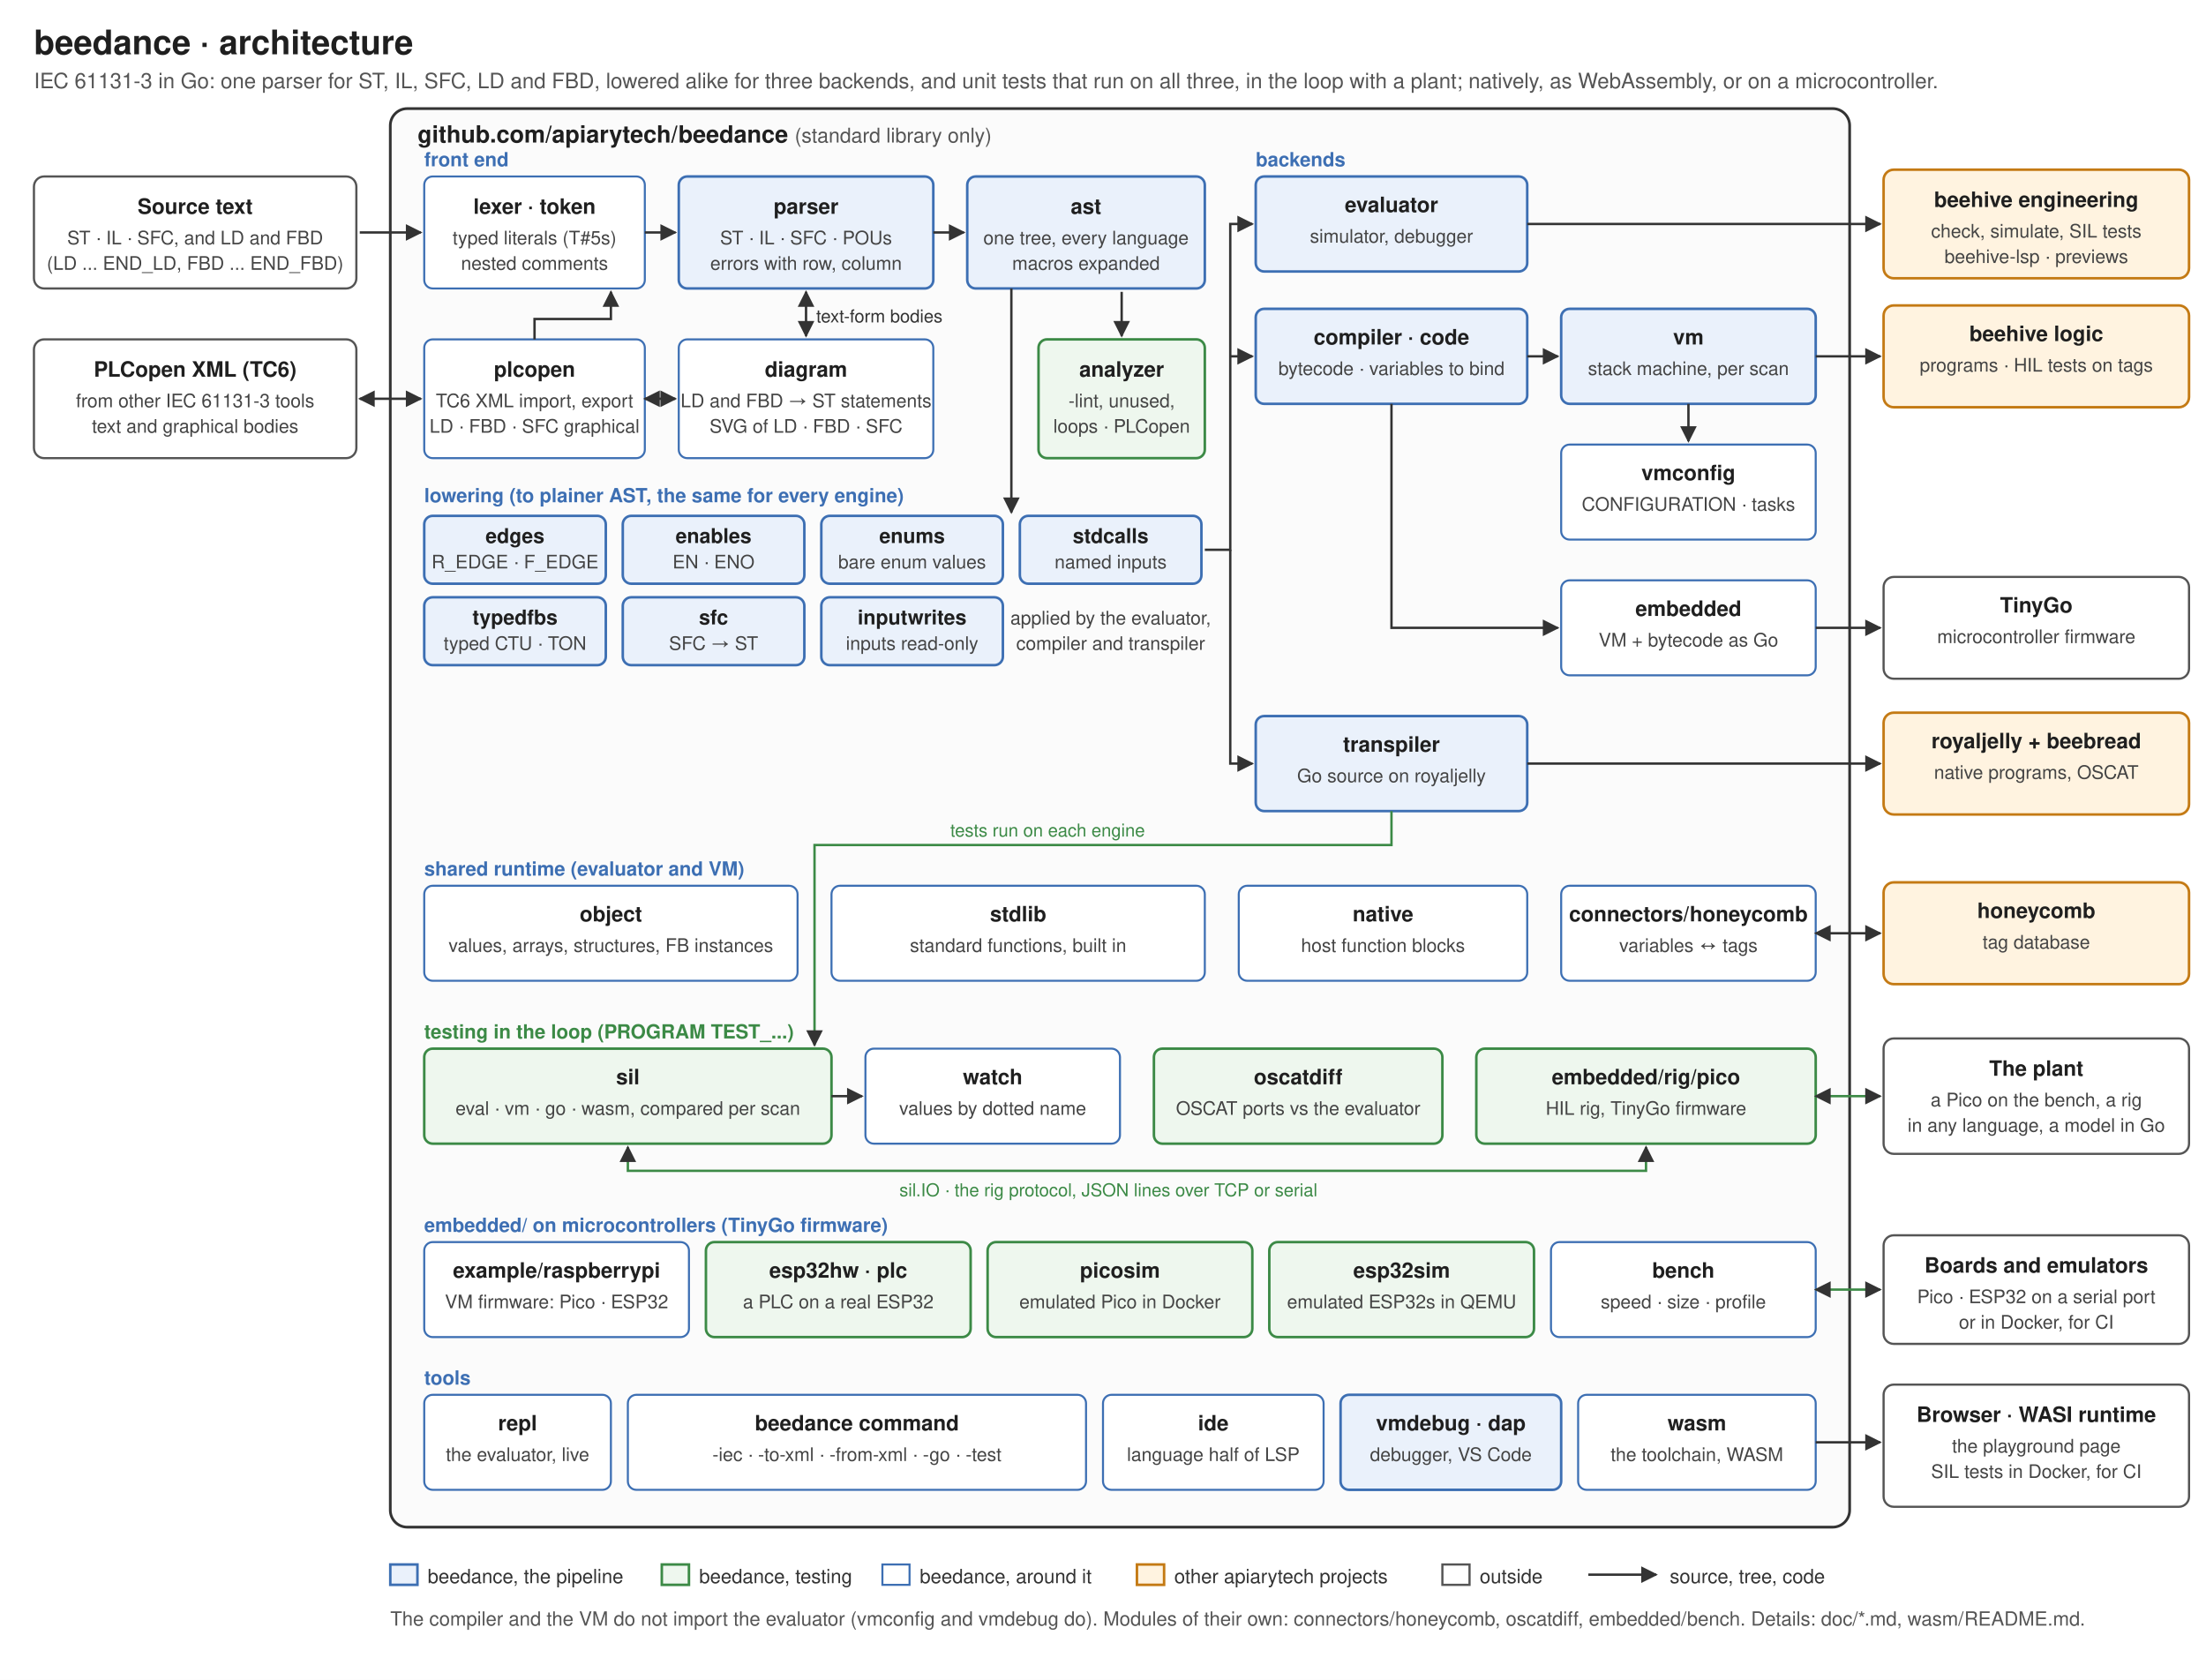
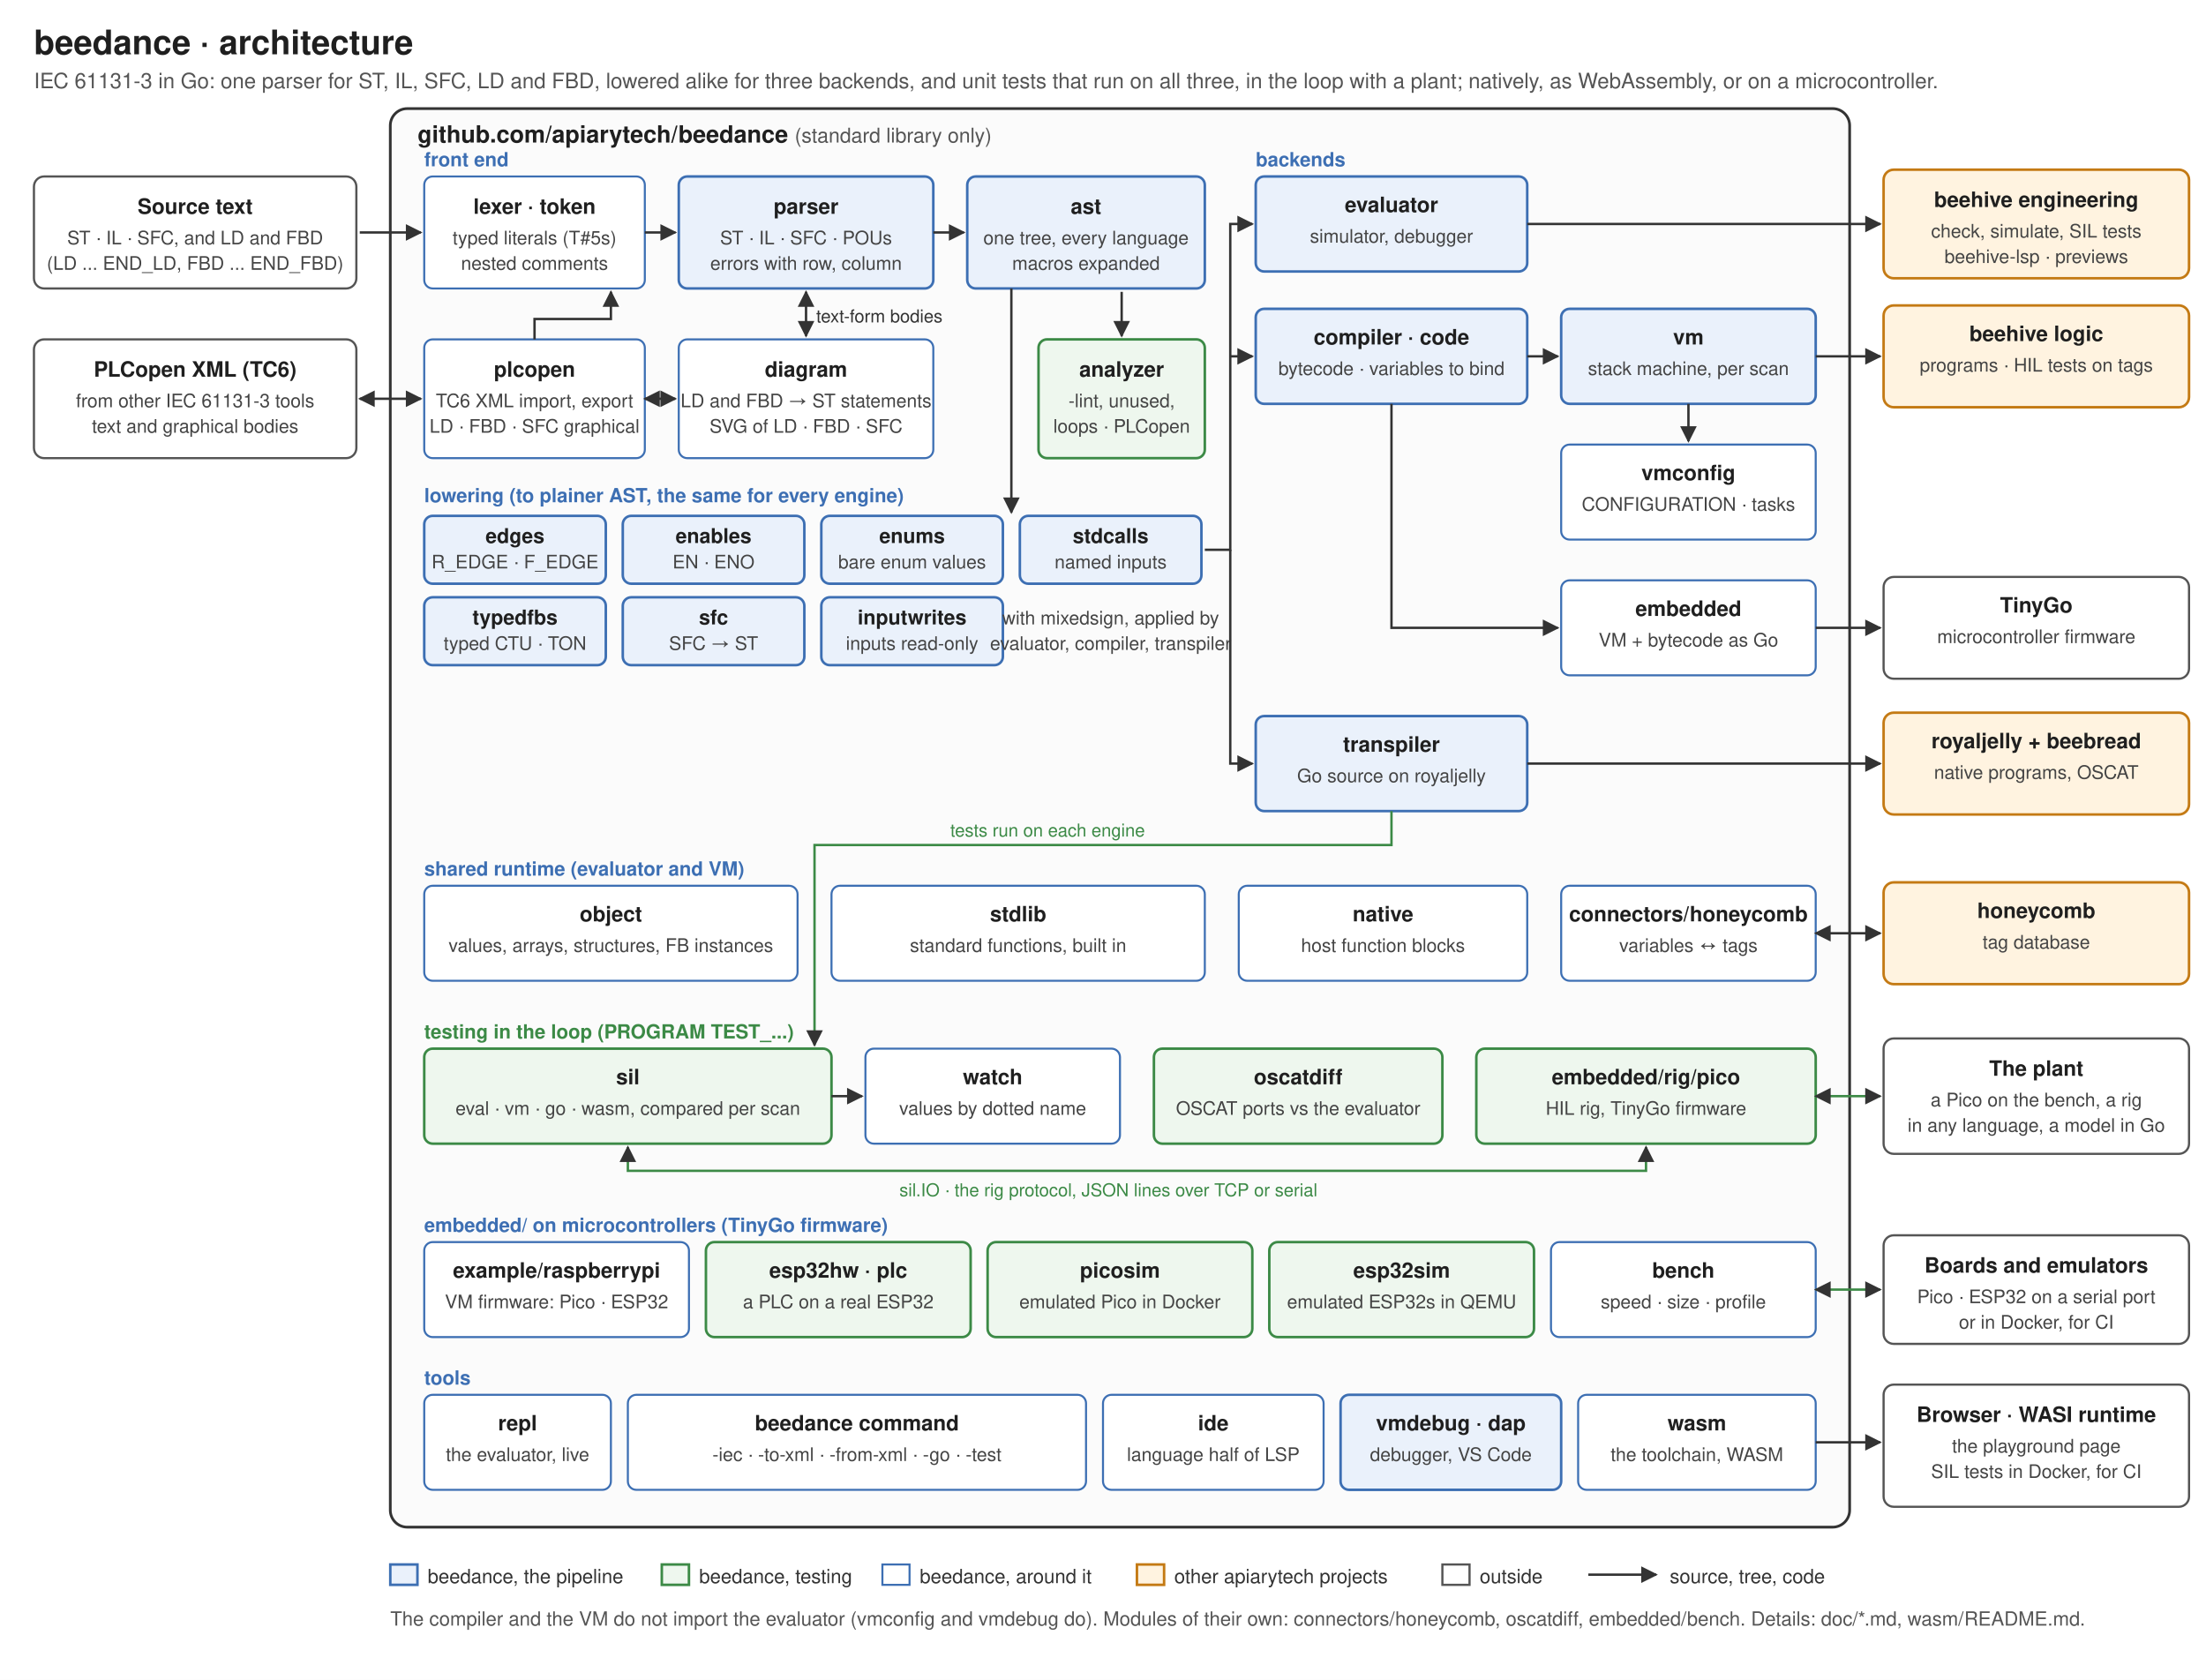
<svg xmlns="http://www.w3.org/2000/svg" width="1300" height="990" viewBox="0 0 1300 990" font-family="Segoe UI, Helvetica, Arial, sans-serif">
  <defs>
    <marker id="a" viewBox="0 0 10 10" refX="9" refY="5" markerWidth="7" markerHeight="7" orient="auto-start-reverse">
      <path d="M0,0 L10,5 L0,10 z" fill="#333" />
    </marker>
    <style>
      .t  { font-size: 12.5px; font-weight: 600; fill: #1f1f1f; text-anchor: middle; }
      .s  { font-size: 11px; fill: #444; text-anchor: middle; }
      .h  { font-size: 14px; font-weight: 700; fill: #1f1f1f; }
      .hs { font-size: 12px; font-weight: 400; fill: #555; }
      .g  { font-size: 11.5px; font-weight: 600; fill: #3d6fb3; }
      .gt { font-size: 11.5px; font-weight: 600; fill: #3c8a46; }
      .l  { font-size: 10.5px; fill: #333; }
      .lg { font-size: 10.5px; fill: #3c8a46; }
      .bh { fill: #eaf1fb; stroke: #3d6fb3; stroke-width: 1.5; }
      .bi { fill: #ffffff; stroke: #3d6fb3; stroke-width: 1.2; }
      .bt { fill: #eef7ee; stroke: #3c8a46; stroke-width: 1.5; }
      .dh { fill: #fff3e0; stroke: #c47a14; stroke-width: 1.5; }
      .sm { font-size: 12px; font-weight: 600; fill: #1f1f1f; text-anchor: middle; }
      .ex { fill: #ffffff; stroke: #555; stroke-width: 1.3; }
      .ln { stroke: #333; stroke-width: 1.4; fill: none; }
      .lt { stroke: #3c8a46; stroke-width: 1.4; fill: none; }
    </style>
  </defs>
  <rect width="1300" height="990" fill="#ffffff" />
  <text x="20" y="32" style="font-size:20px;font-weight:700;fill:#1f1f1f">beedance · architecture</text>
  <text x="20" y="52" style="font-size:12.5px;fill:#555">IEC 61131-3 in Go: one parser for ST, IL, SFC, LD and FBD, lowered alike for three backends, and unit tests that run on all three, in the loop with a plant; natively, as WebAssembly, or on a microcontroller.</text>
  <rect x="230" y="64" width="860" height="836" rx="10" fill="#fbfbfb" stroke="#333" stroke-width="1.6" />
  <text x="246" y="84" class="h">github.com/apiarytech/beedance <tspan class="hs">(standard library only)</tspan>
  </text>
  <text x="250" y="98" class="g">front end</text>
  <rect x="250" y="104" width="130" height="66" rx="5" class="bi" />
  <text x="315" y="126" class="t">lexer · token</text>
  <text x="315" y="144" class="s">typed literals (T#5s)</text>
  <text x="315" y="159" class="s">nested comments</text>
  <rect x="400" y="104" width="150" height="66" rx="5" class="bh" />
  <text x="475" y="126" class="t">parser</text>
  <text x="475" y="144" class="s">ST · IL · SFC · POUs</text>
  <text x="475" y="159" class="s">errors with row, column</text>
  <rect x="570" y="104" width="140" height="66" rx="5" class="bh" />
  <text x="640" y="126" class="t">ast</text>
  <text x="640" y="144" class="s">one tree, every language</text>
  <text x="640" y="159" class="s">macros expanded</text>
  <rect x="250" y="200" width="130" height="70" rx="5" class="bi" />
  <text x="315" y="222" class="t">plcopen</text>
  <text x="315" y="240" class="s">TC6 XML import, export</text>
  <text x="315" y="255" class="s">LD · FBD · SFC graphical</text>
  <rect x="400" y="200" width="150" height="70" rx="5" class="bi" />
  <text x="475" y="222" class="t">diagram</text>
  <text x="475" y="240" class="s">LD and FBD → ST statements</text>
  <text x="475" y="255" class="s">SVG of LD · FBD · SFC</text>
  <rect x="612" y="200" width="98" height="70" rx="5" class="bt" />
  <text x="661" y="222" class="t">analyzer</text>
  <text x="661" y="240" class="s">-lint, unused,</text>
  <text x="661" y="255" class="s">loops · PLCopen</text>
  <path d="M661,172 V198" class="ln" marker-end="url(#a)" />
  <path d="M380,137 H398" class="ln" marker-end="url(#a)" />
  <path d="M550,137 H568" class="ln" marker-end="url(#a)" />
  <path d="M380,235 H398" class="ln" marker-start="url(#a)" marker-end="url(#a)" />
  <path d="M475,172 V198" class="ln" marker-start="url(#a)" marker-end="url(#a)" />
  <text x="481" y="190" class="l">text-form bodies</text>
  <path d="M315,200 V188 H360 V172" class="ln" marker-end="url(#a)" />
  <text x="250" y="296" class="g">lowering (to plainer AST, the same for every engine)</text>
  <rect x="250" y="304" width="107" height="40" rx="5" class="bh" />
  <text x="303.5" y="320" class="sm">edges</text>
  <text x="303.5" y="335" class="s">R_EDGE · F_EDGE</text>
  <rect x="367" y="304" width="107" height="40" rx="5" class="bh" />
  <text x="420.5" y="320" class="sm">enables</text>
  <text x="420.5" y="335" class="s">EN · ENO</text>
  <rect x="484" y="304" width="107" height="40" rx="5" class="bh" />
  <text x="537.5" y="320" class="sm">enums</text>
  <text x="537.5" y="335" class="s">bare enum values</text>
  <rect x="601" y="304" width="107" height="40" rx="5" class="bh" />
  <text x="654.5" y="320" class="sm">stdcalls</text>
  <text x="654.5" y="335" class="s">named inputs</text>
  <rect x="250" y="352" width="107" height="40" rx="5" class="bh" />
  <text x="303.5" y="368" class="sm">typedfbs</text>
  <text x="303.5" y="383" class="s">typed CTU · TON</text>
  <rect x="367" y="352" width="107" height="40" rx="5" class="bh" />
  <text x="420.5" y="368" class="sm">sfc</text>
  <text x="420.5" y="383" class="s">SFC → ST</text>
  <rect x="484" y="352" width="107" height="40" rx="5" class="bh" />
  <text x="537.5" y="368" class="sm">inputwrites</text>
  <text x="537.5" y="383" class="s">inputs read-only</text>
-   <text x="654.5" y="368" class="s">applied by the evaluator,</text>
-   <text x="654.5" y="383" class="s">compiler and transpiler</text>
+   <text x="654.5" y="368" class="s">with mixedsign, applied by</text>
+   <text x="654.5" y="383" class="s">evaluator, compiler, transpiler</text>
  <path d="M596,170 V302" class="ln" marker-end="url(#a)" />
  <path d="M710,324 H725 V132 H738" class="ln" marker-end="url(#a)" />
  <path d="M725,210 H738" class="ln" marker-end="url(#a)" />
  <path d="M725,324 V450 H738" class="ln" marker-end="url(#a)" />
  <text x="740" y="98" class="g">backends</text>
  <rect x="740" y="104" width="160" height="56" rx="5" class="bh" />
  <text x="820" y="125" class="t">evaluator</text>
  <text x="820" y="143" class="s">simulator, debugger</text>
  <rect x="740" y="182" width="160" height="56" rx="5" class="bh" />
  <text x="820" y="203" class="t">compiler · code</text>
  <text x="820" y="221" class="s">bytecode · variables to bind</text>
  <rect x="920" y="182" width="150" height="56" rx="5" class="bh" />
  <text x="995" y="203" class="t">vm</text>
  <text x="995" y="221" class="s">stack machine, per scan</text>
  <rect x="920" y="262" width="150" height="56" rx="5" class="bi" />
  <text x="995" y="283" class="t">vmconfig</text>
  <text x="995" y="301" class="s">CONFIGURATION · tasks</text>
  <rect x="920" y="342" width="150" height="56" rx="5" class="bi" />
  <text x="995" y="363" class="t">embedded</text>
  <text x="995" y="381" class="s">VM + bytecode as Go</text>
  <rect x="740" y="422" width="160" height="56" rx="5" class="bh" />
  <text x="820" y="443" class="t">transpiler</text>
  <text x="820" y="461" class="s">Go source on royaljelly</text>
  <path d="M900,210 H918" class="ln" marker-end="url(#a)" />
  <path d="M995,238 V260" class="ln" marker-end="url(#a)" />
  <path d="M820,238 V370 H918" class="ln" marker-end="url(#a)" />
  <text x="250" y="516" class="g">shared runtime (evaluator and VM)</text>
  <rect x="250" y="522" width="220" height="56" rx="5" class="bi" />
  <text x="360" y="543" class="t">object</text>
  <text x="360" y="561" class="s">values, arrays, structures, FB instances</text>
  <rect x="490" y="522" width="220" height="56" rx="5" class="bi" />
  <text x="600" y="543" class="t">stdlib</text>
  <text x="600" y="561" class="s">standard functions, built in</text>
  <rect x="730" y="522" width="170" height="56" rx="5" class="bi" />
  <text x="815" y="543" class="t">native</text>
  <text x="815" y="561" class="s">host function blocks</text>
  <rect x="920" y="522" width="150" height="56" rx="5" class="bi" />
  <text x="995" y="543" class="t">connectors/honeycomb</text>
  <text x="995" y="561" class="s">variables ↔ tags</text>
  <text x="250" y="612" class="gt">testing in the loop (PROGRAM TEST_...)</text>
  <rect x="250" y="618" width="240" height="56" rx="5" class="bt" />
  <text x="370" y="639" class="t">sil</text>
  <text x="370" y="657" class="s">eval · vm · go · wasm, compared per scan</text>
  <rect x="510" y="618" width="150" height="56" rx="5" class="bi" />
  <text x="585" y="639" class="t">watch</text>
  <text x="585" y="657" class="s">values by dotted name</text>
  <rect x="680" y="618" width="170" height="56" rx="5" class="bt" />
  <text x="765" y="639" class="t">oscatdiff</text>
  <text x="765" y="657" class="s">OSCAT ports vs the evaluator</text>
  <rect x="870" y="618" width="200" height="56" rx="5" class="bt" />
  <text x="970" y="639" class="t">embedded/rig/pico</text>
  <text x="970" y="657" class="s">HIL rig, TinyGo firmware</text>
  <path d="M820,478 V498 H480 V616" class="lt" marker-end="url(#a)" />
  <text x="560" y="493" class="lg">tests run on each engine</text>
  <path d="M490,646 H508" class="ln" marker-end="url(#a)" />
  <path d="M370,676 V690 H970 V676" class="lt" marker-start="url(#a)" marker-end="url(#a)" />
  <text x="530" y="705" class="lg">sil.IO · the rig protocol, JSON lines over TCP or serial</text>
  <text x="250" y="726" class="g">embedded/ on microcontrollers (TinyGo firmware)</text>
  <rect x="250" y="732" width="156" height="56" rx="5" class="bi" />
  <text x="328" y="753" class="t">example/raspberrypi</text>
  <text x="328" y="771" class="s">VM firmware: Pico · ESP32</text>
  <rect x="416" y="732" width="156" height="56" rx="5" class="bt" />
  <text x="494" y="753" class="t">esp32hw · plc</text>
  <text x="494" y="771" class="s">a PLC on a real ESP32</text>
  <rect x="582" y="732" width="156" height="56" rx="5" class="bt" />
  <text x="660" y="753" class="t">picosim</text>
  <text x="660" y="771" class="s">emulated Pico in Docker</text>
  <rect x="748" y="732" width="156" height="56" rx="5" class="bt" />
  <text x="826" y="753" class="t">esp32sim</text>
  <text x="826" y="771" class="s">emulated ESP32s in QEMU</text>
  <rect x="914" y="732" width="156" height="56" rx="5" class="bi" />
  <text x="992" y="753" class="t">bench</text>
  <text x="992" y="771" class="s">speed · size · profile</text>
  <text x="250" y="816" class="g">tools</text>
  <rect x="250" y="822" width="110" height="56" rx="5" class="bi" />
  <text x="305" y="843" class="t">repl</text>
  <text x="305" y="861" class="s">the evaluator, live</text>
  <rect x="370" y="822" width="270" height="56" rx="5" class="bi" />
  <text x="505" y="843" class="t">beedance command</text>
  <text x="505" y="861" class="s">-iec · -to-xml · -from-xml · -go · -test</text>
  <rect x="650" y="822" width="130" height="56" rx="5" class="bi" />
  <text x="715" y="843" class="t">ide</text>
  <text x="715" y="861" class="s">language half of LSP</text>
  <rect x="790" y="822" width="130" height="56" rx="5" class="bh" />
  <text x="855" y="843" class="t">vmdebug · dap</text>
  <text x="855" y="861" class="s">debugger, VS Code</text>
  <rect x="930" y="822" width="140" height="56" rx="5" class="bi" />
  <text x="1000" y="843" class="t">wasm</text>
  <text x="1000" y="861" class="s">the toolchain, WASM</text>
  <rect x="20" y="104" width="190" height="66" rx="6" class="ex" />
  <text x="115" y="126" class="t">Source text</text>
  <text x="115" y="144" class="s">ST · IL · SFC, and LD and FBD</text>
  <text x="115" y="159" class="s">(LD ... END_LD, FBD ... END_FBD)</text>
  <path d="M212,137 H248" class="ln" marker-end="url(#a)" />
  <rect x="20" y="200" width="190" height="70" rx="6" class="ex" />
  <text x="115" y="222" class="t">PLCopen XML (TC6)</text>
  <text x="115" y="240" class="s">from other IEC 61131-3 tools</text>
  <text x="115" y="255" class="s">text and graphical bodies</text>
  <path d="M212,235 H248" class="ln" marker-start="url(#a)" marker-end="url(#a)" />
  <rect x="1110" y="100" width="180" height="64" rx="6" class="dh" />
  <text x="1200" y="122" class="t">beehive engineering</text>
  <text x="1200" y="140" class="s">check, simulate, SIL tests</text>
  <text x="1200" y="155" class="s">beehive-lsp · previews</text>
  <path d="M900,132 H1108" class="ln" marker-end="url(#a)" />
  <rect x="1110" y="180" width="180" height="60" rx="6" class="dh" />
  <text x="1200" y="201" class="t">beehive logic</text>
  <text x="1200" y="219" class="s">programs · HIL tests on tags</text>
  <path d="M1070,210 H1108" class="ln" marker-end="url(#a)" />
  <rect x="1110" y="340" width="180" height="60" rx="6" class="ex" />
  <text x="1200" y="361" class="t">TinyGo</text>
  <text x="1200" y="379" class="s">microcontroller firmware</text>
  <path d="M1070,370 H1108" class="ln" marker-end="url(#a)" />
  <rect x="1110" y="420" width="180" height="60" rx="6" class="dh" />
  <text x="1200" y="441" class="t">royaljelly + beebread</text>
  <text x="1200" y="459" class="s">native programs, OSCAT</text>
  <path d="M900,450 H1108" class="ln" marker-end="url(#a)" />
  <rect x="1110" y="520" width="180" height="60" rx="6" class="dh" />
  <text x="1200" y="541" class="t">honeycomb</text>
  <text x="1200" y="559" class="s">tag database</text>
  <path d="M1070,550 H1108" class="ln" marker-start="url(#a)" marker-end="url(#a)" />
  <rect x="1110" y="612" width="180" height="68" rx="6" class="ex" />
  <text x="1200" y="634" class="t">The plant</text>
  <text x="1200" y="652" class="s">a Pico on the bench, a rig</text>
  <text x="1200" y="667" class="s">in any language, a model in Go</text>
  <path d="M1070,646 H1108" class="lt" marker-start="url(#a)" marker-end="url(#a)" />
  <rect x="1110" y="728" width="180" height="64" rx="6" class="ex" />
  <text x="1200" y="750" class="t">Boards and emulators</text>
  <text x="1200" y="768" class="s">Pico · ESP32 on a serial port</text>
  <text x="1200" y="783" class="s">or in Docker, for CI</text>
  <path d="M1070,760 H1108" class="lt" marker-start="url(#a)" marker-end="url(#a)" />
  <rect x="1110" y="816" width="180" height="72" rx="6" class="ex" />
  <text x="1200" y="838" class="t">Browser · WASI runtime</text>
  <text x="1200" y="856" class="s">the playground page</text>
  <text x="1200" y="871" class="s">SIL tests in Docker, for CI</text>
  <path d="M1070,850 H1108" class="ln" marker-end="url(#a)" />
  <g transform="translate(230,922)">
    <rect x="0" y="0" width="16" height="12" class="bh" />
    <text x="22" y="11" style="font-size:11.5px;fill:#333">beedance, the pipeline</text>
    <rect x="160" y="0" width="16" height="12" class="bt" />
    <text x="182" y="11" style="font-size:11.5px;fill:#333">beedance, testing</text>
    <rect x="290" y="0" width="16" height="12" class="bi" />
    <text x="312" y="11" style="font-size:11.5px;fill:#333">beedance, around it</text>
    <rect x="440" y="0" width="16" height="12" class="dh" />
    <text x="462" y="11" style="font-size:11.5px;fill:#333">other apiarytech projects</text>
    <rect x="620" y="0" width="16" height="12" class="ex" />
    <text x="642" y="11" style="font-size:11.5px;fill:#333">outside</text>
    <path d="M706,6 H746" class="ln" marker-end="url(#a)" />
    <text x="754" y="11" style="font-size:11.5px;fill:#333">source, tree, code</text>
    <text x="0" y="36" style="font-size:11.5px;fill:#555">The compiler and the VM do not import the evaluator (vmconfig and vmdebug do). Modules of their own: connectors/honeycomb, oscatdiff, embedded/bench. Details: doc/*.md, wasm/README.md.</text>
  </g>
</svg>
